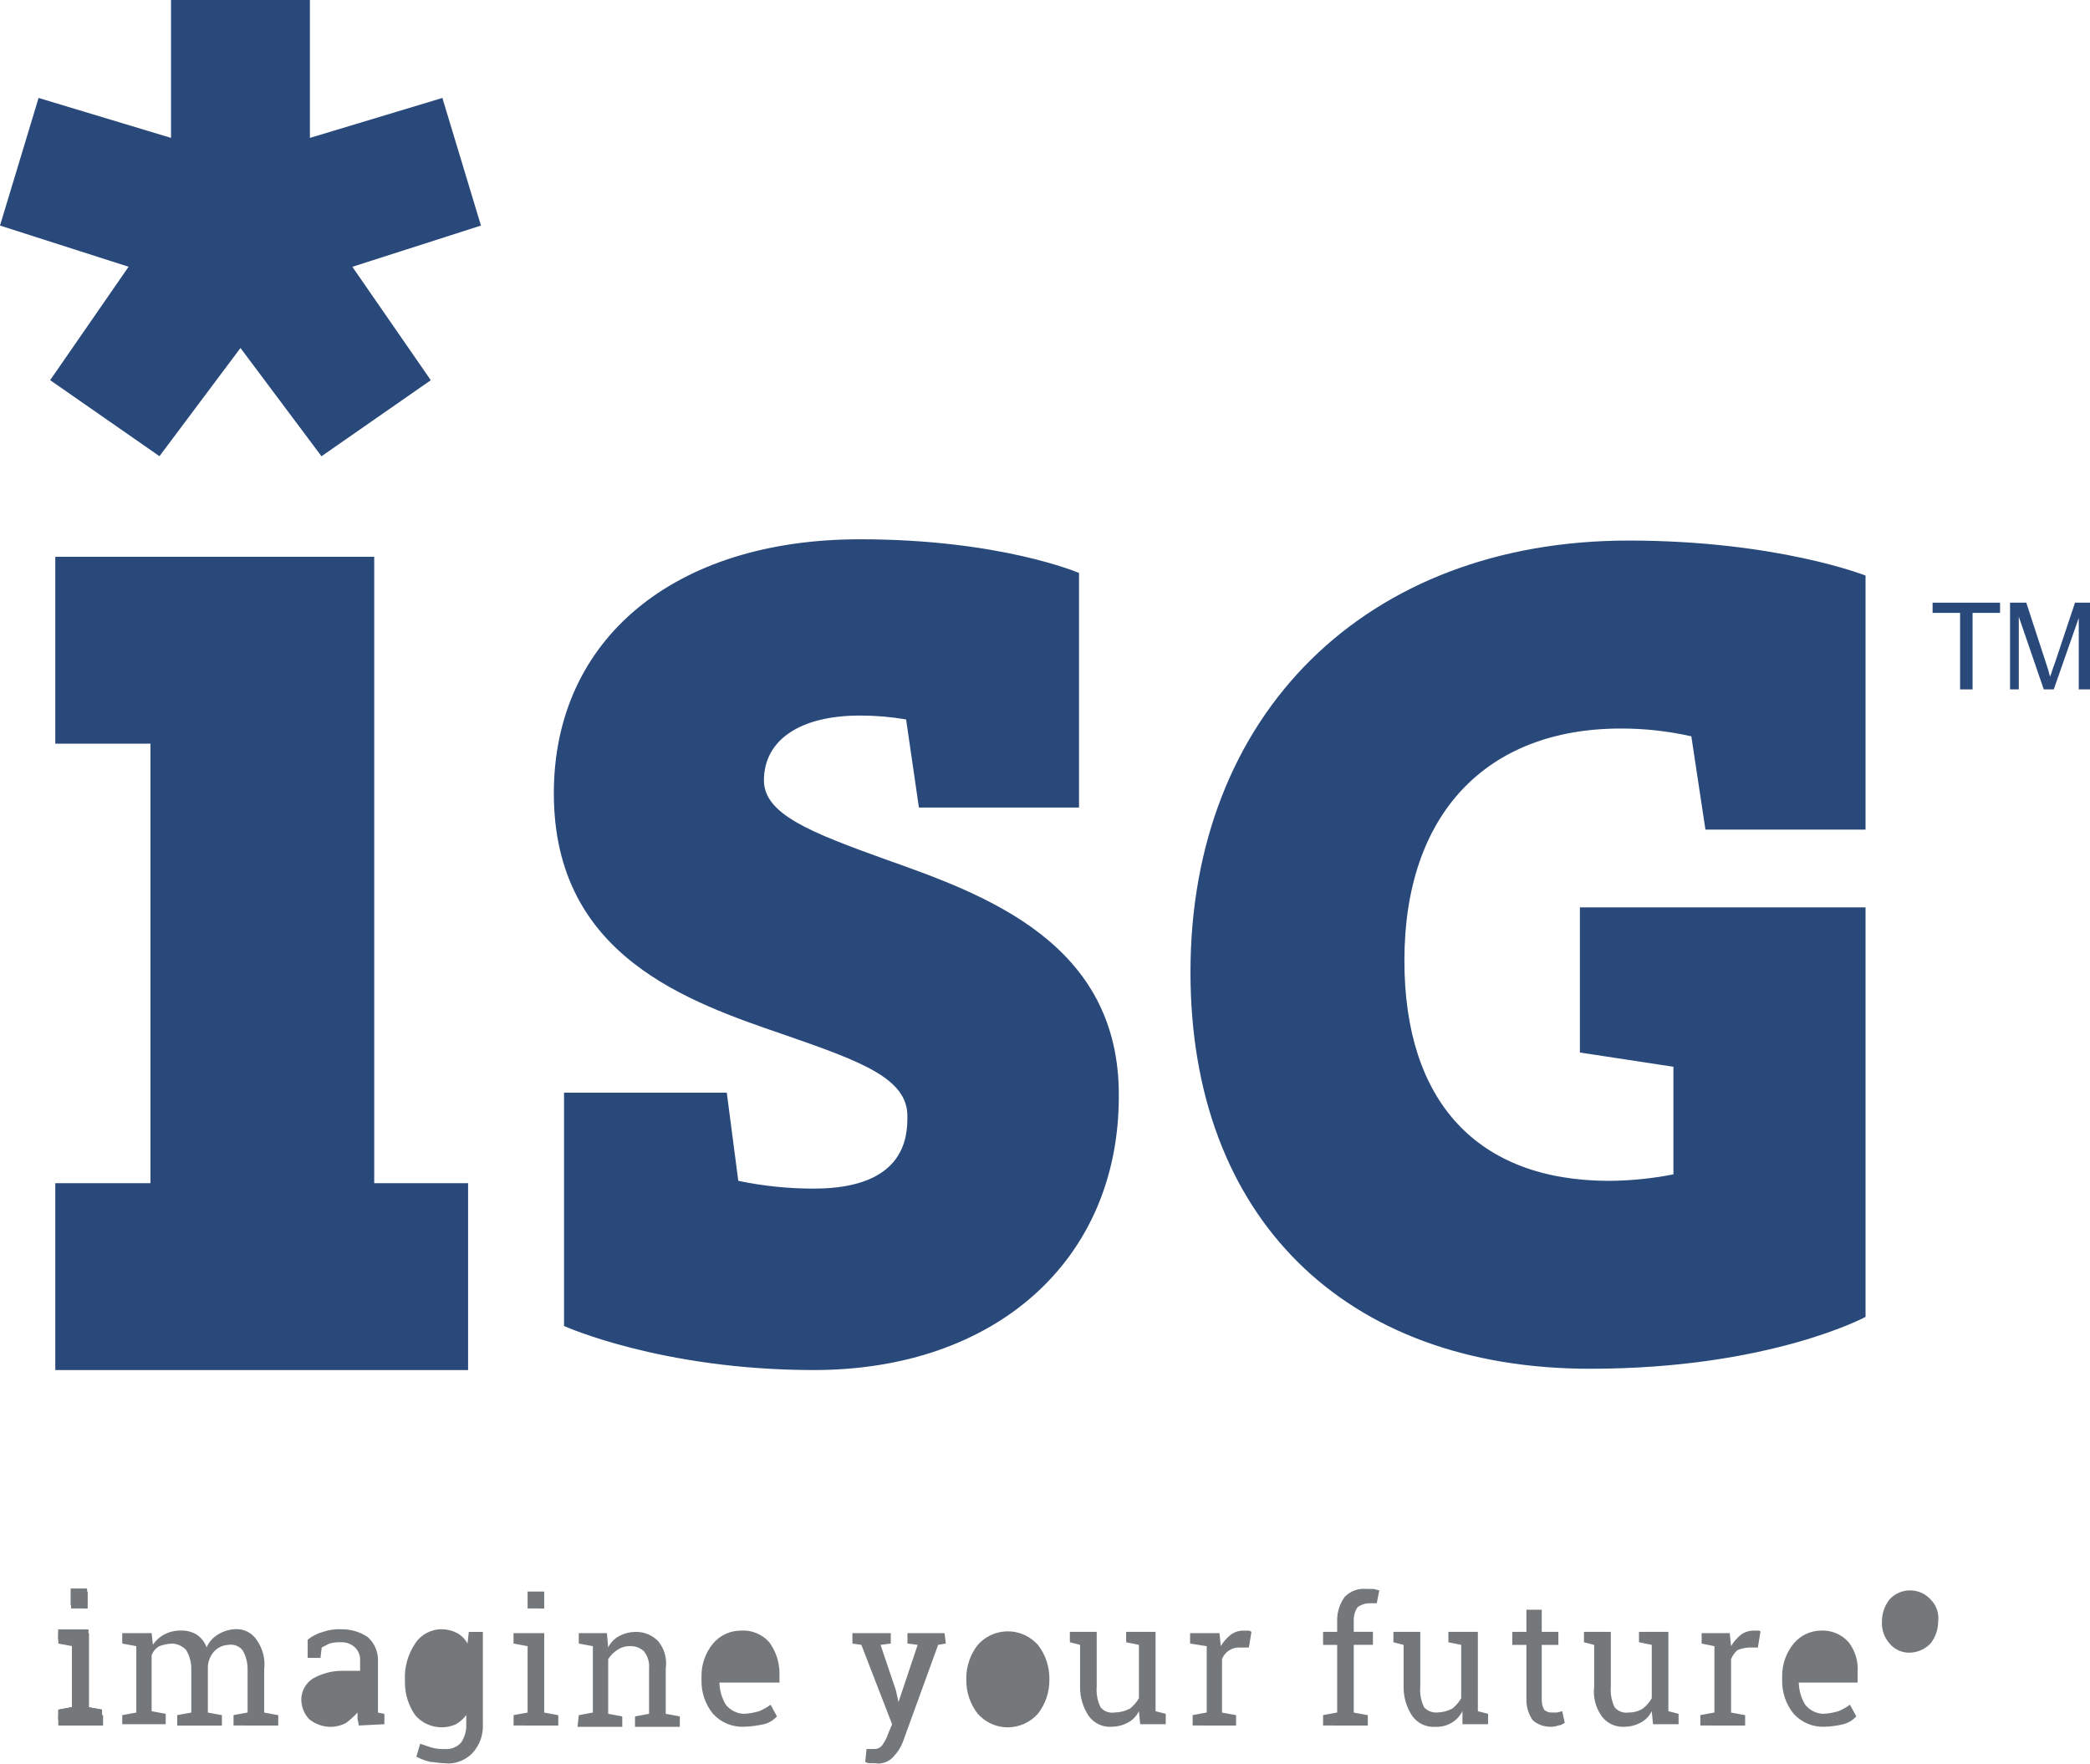
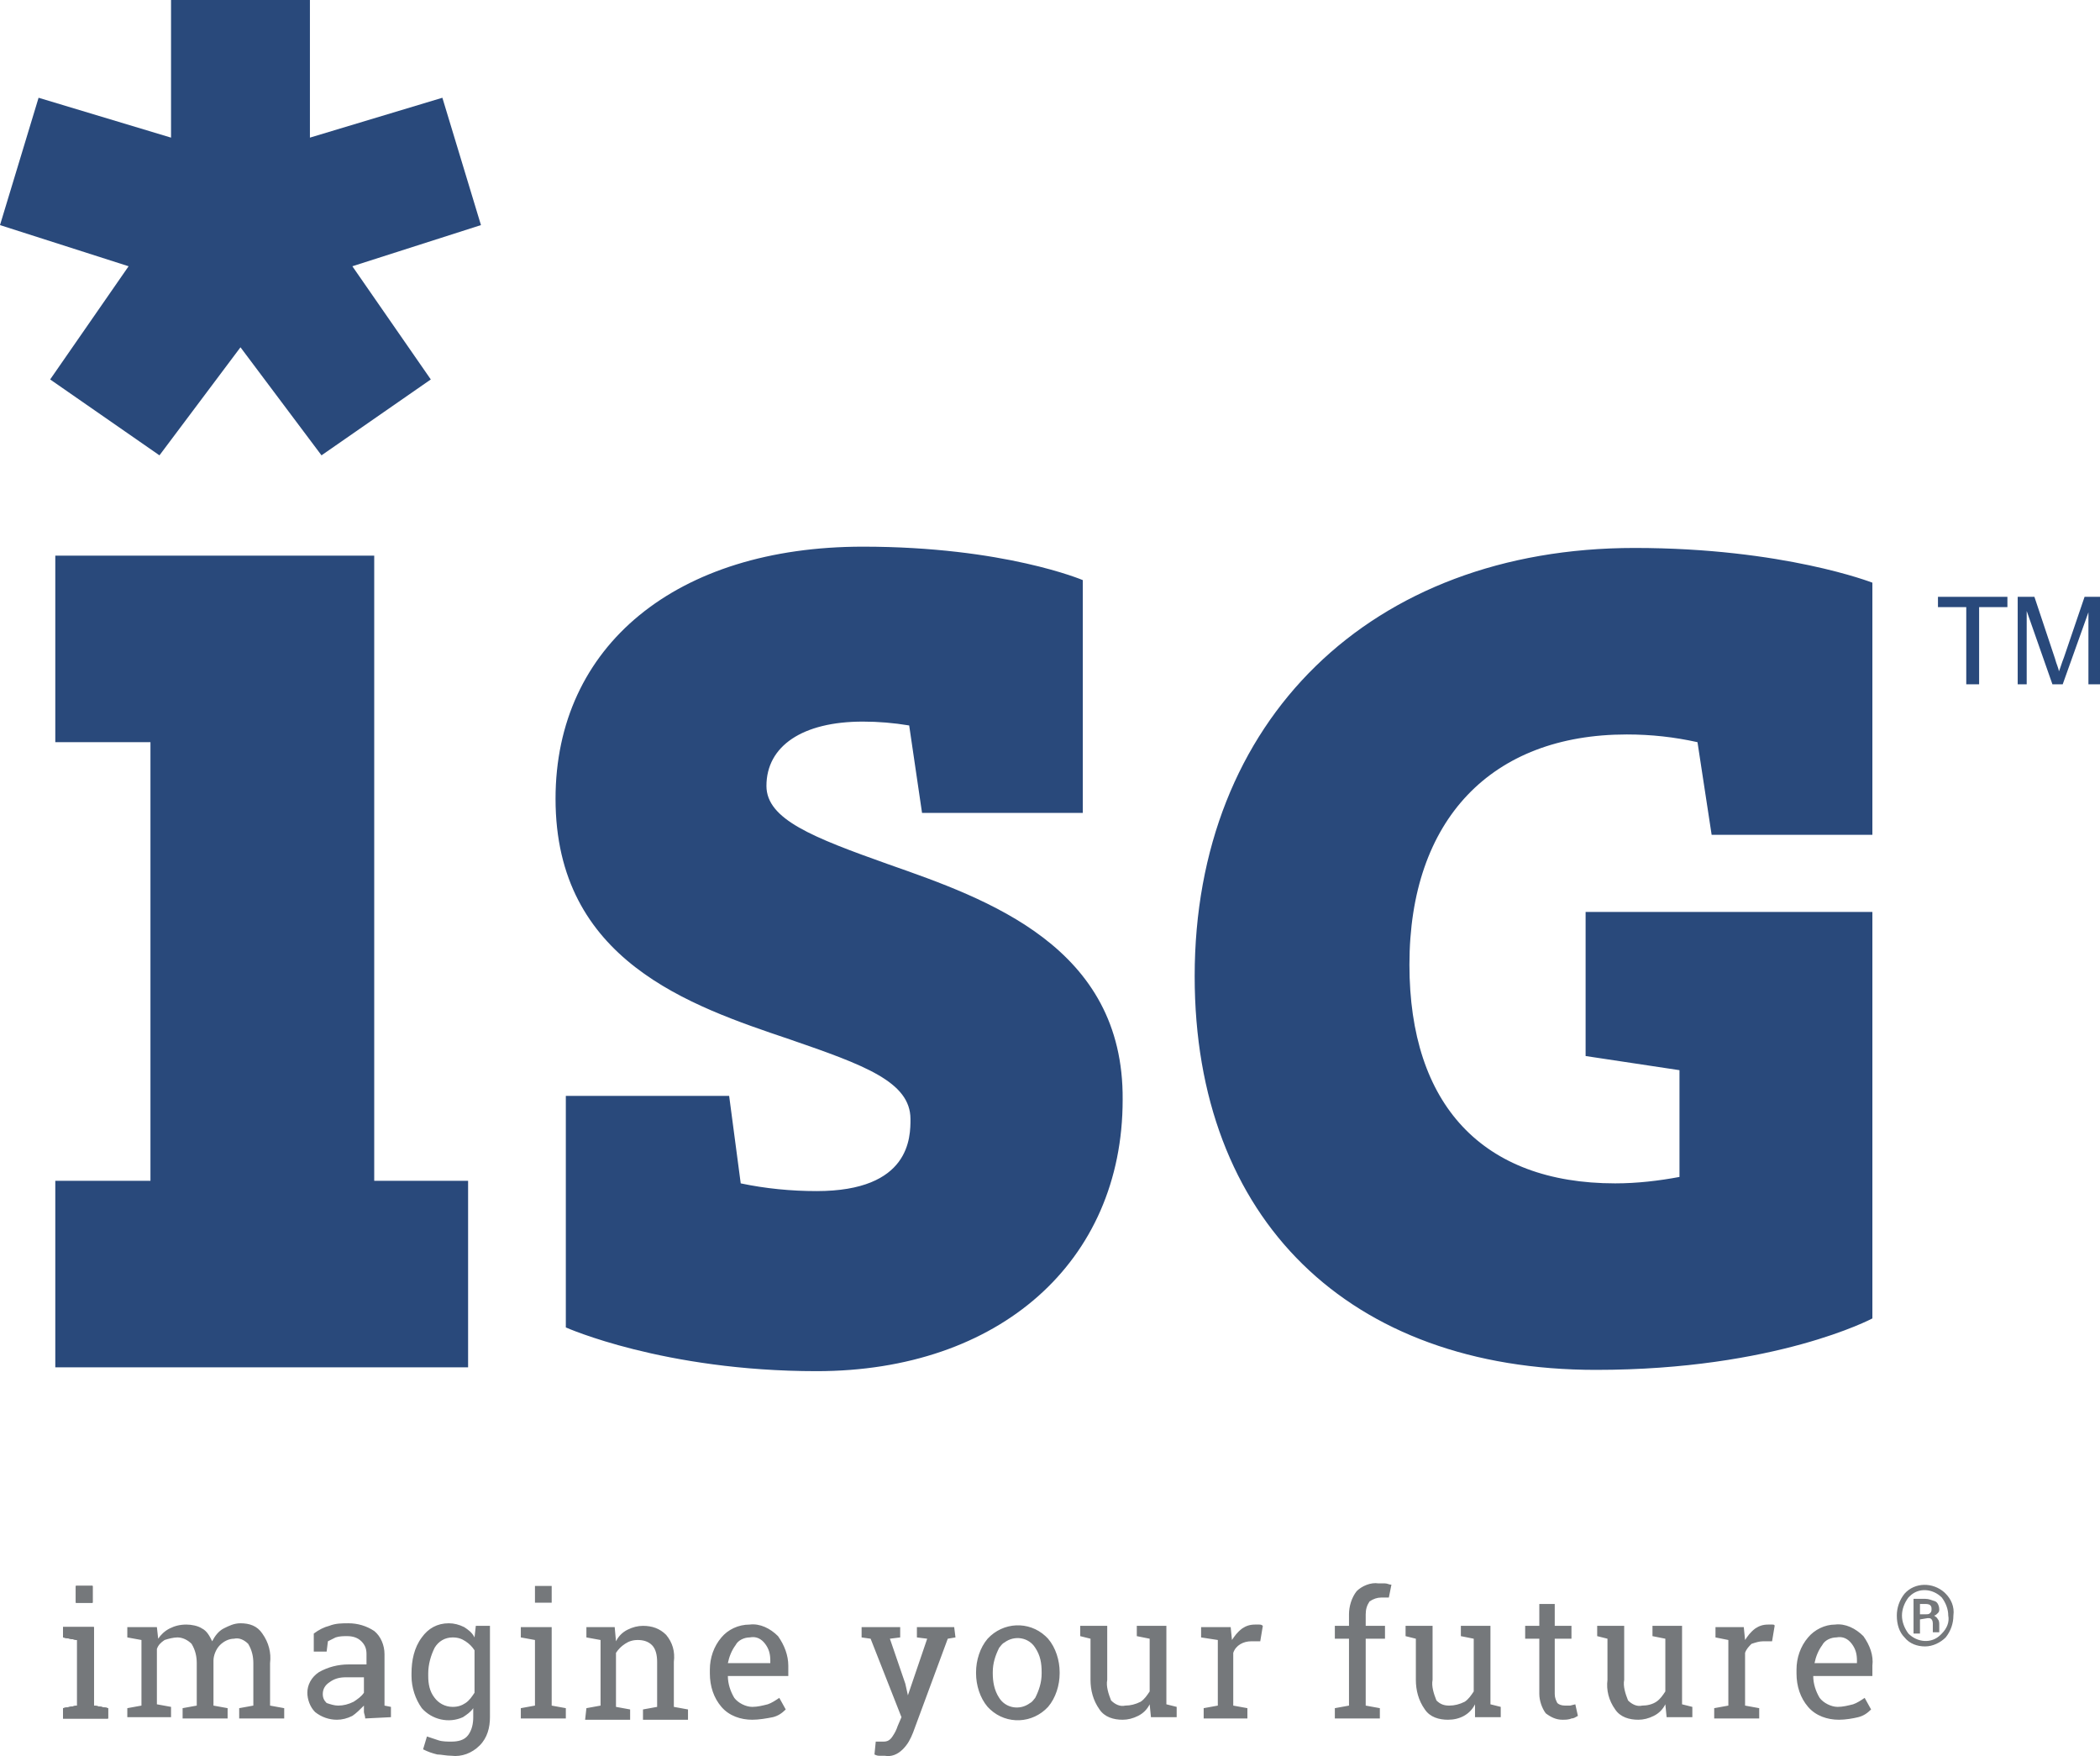
- <svg xmlns="http://www.w3.org/2000/svg" id="isg-slogan-vertical" width="143.4" height="121" viewBox="0 0 143.4 121">
-   <path id="Shape" d="M3.794,94V81.178h6.53V51.024H3.794V38.2H25.676V81.178h6.441V94ZM16.5,23.876,10.941,31.3l-7.5-5.217,5.382-7.781L0,15.476,2.647,6.72l9.088,2.741V0h9.529V9.462L30.353,6.72,33,15.476l-8.824,2.83,5.382,7.781-7.5,5.217Z" fill="#29497b" />
-   <path id="Shape-2" data-name="Shape" d="M.7,53.977V37.97H11.866l.79,6.047a25.053,25.053,0,0,0,5.186.534c6.416,0,6.416-3.735,6.416-4.98,0-2.579-3.164-3.735-8.262-5.513C9.229,31.746,0,28.634,0,17.429,0,6.847,8.262,0,21.006,0c9.668,0,15.029,2.312,15.029,2.312V18.407H25.049l-.879-6.046a18.946,18.946,0,0,0-3.163-.267c-4.131,0-6.592,1.69-6.592,4.447,0,2.311,3.163,3.557,8.349,5.424,6.767,2.4,16.084,5.691,16,16.273C38.759,49.442,30.322,57,17.842,57,7.383,57,.7,53.977.7,53.977ZM43.681,29.7c0-17.7,12.041-29.612,30.059-29.612C83.936.089,90,2.49,90,2.49V19.919H79.014l-.967-6.4a21.789,21.789,0,0,0-4.834-.534c-9.229,0-14.854,5.869-14.854,15.917,0,9.693,5.009,15.117,14.063,15.117a23.8,23.8,0,0,0,4.395-.445V36.192L70.4,35.213V25.254H90v28.1s-6.592,3.558-18.9,3.558C54.229,56.912,43.681,46.507,43.681,29.7Z" transform="translate(38 37)" fill="#29497b" />
-   <path id="Shape-3" data-name="Shape" d="M56.068,11.977h-.351a.654.654,0,0,1-.351-.089L55.454,11h.526a.661.661,0,0,0,.615-.356,2.708,2.708,0,0,0,.351-.715l.263-.625L55.1,3.856l-.614-.09V3.052h2.632v.714l-.7.09L57.472,6.98l.175.8,1.316-3.927-.7-.09V3.052h2.545l.087.714-.527.09L58,10.371a3.152,3.152,0,0,1-.7,1.16,1.426,1.426,0,0,1-1,.469A1.128,1.128,0,0,1,56.068,11.977Zm-29.57,0c-.351,0-.7-.089-.966-.089a4.194,4.194,0,0,1-.965-.357l.263-.892.79.267A2.939,2.939,0,0,0,26.5,11a1.334,1.334,0,0,0,1.14-.446A2.069,2.069,0,0,0,27.99,9.3V8.675a2.374,2.374,0,0,1-.7.625,2.4,2.4,0,0,1-2.808-.625,3.955,3.955,0,0,1-.7-2.232V6.265a4.156,4.156,0,0,1,.7-2.5,2.163,2.163,0,0,1,1.843-.981,2.308,2.308,0,0,1,1.053.267,1.815,1.815,0,0,1,.7.714l.087-.8h.966V9.3a2.713,2.713,0,0,1-.7,1.964,2.342,2.342,0,0,1-1.663.731A2.12,2.12,0,0,1,26.5,11.977ZM63.263,8.764l-.175-.178A3.709,3.709,0,0,1,62.3,6.265V6.176a3.7,3.7,0,0,1,.789-2.32,2.751,2.751,0,0,1,3.949-.179l.175.179A3.705,3.705,0,0,1,68,6.176v.089a3.71,3.71,0,0,1-.79,2.321,2.788,2.788,0,0,1-2.069.929A2.734,2.734,0,0,1,63.263,8.764Zm55.805-.178a3.536,3.536,0,0,1-.79-2.321V6a3.467,3.467,0,0,1,.79-2.232,2.452,2.452,0,0,1,1.842-.892,2.381,2.381,0,0,1,1.931.8,2.986,2.986,0,0,1,.614,2.053v.714h-4.036a3.046,3.046,0,0,0,.438,1.517,1.668,1.668,0,0,0,1.229.626,4.345,4.345,0,0,0,1.053-.179,3.509,3.509,0,0,0,.789-.446l.439.8a1.819,1.819,0,0,1-.877.535,5.885,5.885,0,0,1-1.316.178A2.7,2.7,0,0,1,119.068,8.586Zm-13.162.178a2.908,2.908,0,0,1-.526-2.053V3.856l-.7-.179V2.963h1.842V6.711a2.768,2.768,0,0,0,.264,1.428,1.032,1.032,0,0,0,.965.356,1.751,1.751,0,0,0,.966-.267,2.4,2.4,0,0,0,.614-.714V3.856l-.877-.179V2.963h2.018V8.407l.7.179V9.3h-1.754l-.088-.893a1.738,1.738,0,0,1-.789.8,2.308,2.308,0,0,1-1.053.267A1.79,1.79,0,0,1,105.907,8.764Zm-4.738.267a2.432,2.432,0,0,1-.438-1.338V3.856h-.966V2.963h.966V1.445h1.053V2.963h1.14v.893h-1.14V7.693a1.3,1.3,0,0,0,.176.625.733.733,0,0,0,.526.178h.351l.351-.089.175.8c-.175.089-.264.178-.439.178a1.47,1.47,0,0,1-.614.089A1.828,1.828,0,0,1,101.168,9.031Zm-8.248-.267a3.513,3.513,0,0,1-.615-2.053V3.856l-.7-.179V2.963h1.843V6.711A2.758,2.758,0,0,0,93.71,8.14a1.118,1.118,0,0,0,.878.356,2.308,2.308,0,0,0,1.053-.267,2.39,2.39,0,0,0,.615-.714V3.856l-.878-.179V2.963H97.4V8.407l.7.179V9.3H96.342V8.407A1.963,1.963,0,0,1,94.5,9.478,1.79,1.79,0,0,1,92.921,8.764Zm-22.2,0a3.518,3.518,0,0,1-.614-2.053V3.856l-.7-.179V2.963h1.842V6.711a2.768,2.768,0,0,0,.264,1.428,1.032,1.032,0,0,0,.965.356,2.308,2.308,0,0,0,1.053-.267,2.4,2.4,0,0,0,.614-.714V3.856l-.877-.179V2.963h2.018V8.407l.7.179V9.3H74.231l-.088-.893a1.738,1.738,0,0,1-.789.8,2.308,2.308,0,0,1-1.053.267A1.791,1.791,0,0,1,70.721,8.764Zm-25.8-.178a3.535,3.535,0,0,1-.789-2.321V6a3.466,3.466,0,0,1,.789-2.232,2.5,2.5,0,0,1,1.931-.892,2.381,2.381,0,0,1,1.931.8,3.619,3.619,0,0,1,.7,2.053v.714H45.364A3.046,3.046,0,0,0,45.8,7.961a1.668,1.668,0,0,0,1.228.626,4.345,4.345,0,0,0,1.053-.179,3.489,3.489,0,0,0,.789-.446l.439.8a1.82,1.82,0,0,1-.877.535,7.56,7.56,0,0,1-1.4.178A2.7,2.7,0,0,1,44.924,8.586Zm-5.352.892V8.764l.966-.178V5.462A1.669,1.669,0,0,0,40.187,4.3a1.31,1.31,0,0,0-.966-.356,1.468,1.468,0,0,0-.877.267,2.083,2.083,0,0,0-.614.625V8.586l.965.178v.714H35.624l.088-.8.965-.179V3.945l-.965-.179V3.052h1.93l.088.982a1.738,1.738,0,0,1,.789-.8,2.308,2.308,0,0,1,1.053-.267,2.093,2.093,0,0,1,1.579.625,2.376,2.376,0,0,1,.527,1.875V8.586l.966.178v.714ZM17.2,8.942A1.984,1.984,0,0,1,16.672,7.6a1.722,1.722,0,0,1,.789-1.428,4.019,4.019,0,0,1,2.018-.536h1.229V4.927a1.154,1.154,0,0,0-.351-.893,1.3,1.3,0,0,0-.965-.357,2.4,2.4,0,0,0-.79.089l-.526.268-.088.714H17.11V3.5a2.936,2.936,0,0,1,1.053-.536,3.361,3.361,0,0,1,1.316-.178,3.123,3.123,0,0,1,1.755.536,2.1,2.1,0,0,1,.7,1.606V8.5l.439.09V9.3l-1.755.089a3.917,3.917,0,0,0-.088-.446V8.5a5.723,5.723,0,0,1-.789.715,2.308,2.308,0,0,1-1.053.267A2.354,2.354,0,0,1,17.2,8.942Zm95.465.446V8.675l.965-.179V3.945l-.877-.179V3.052h1.93l.088.893a2.878,2.878,0,0,1,.7-.8,1.463,1.463,0,0,1,.877-.267h.264c.087,0,.175,0,.175.089l-.175,1.071H116a2.532,2.532,0,0,0-.789.178,1.6,1.6,0,0,0-.438.625V8.5l.965.179v.714Zm-25.885,0V8.675l.966-.179V3.856h-.966V2.963h.966v-.8A2.7,2.7,0,0,1,88.27.553,1.838,1.838,0,0,1,89.762.017H90.2c.176,0,.263.089.438.089L90.464,1h-.526a1.394,1.394,0,0,0-.789.268,1.525,1.525,0,0,0-.264.892v.8H90.2v.893H88.884V8.5l.966.179v.714Zm-8.95,0V8.675l.966-.179V3.945l-1.141-.179V3.052h2.018l.088.893a2.878,2.878,0,0,1,.7-.8,1.466,1.466,0,0,1,.878-.267H81.6a.32.32,0,0,1,.264.089l-.175,1.071h-.615a1.241,1.241,0,0,0-1.229.8V8.5l.966.179v.714Zm-46.592,0V8.675L32.2,8.5V3.945l-.966-.179V3.052h2.106V8.5l.966.179v.714Zm-19.215,0V8.675l.965-.179V5.551a2.558,2.558,0,0,0-.351-1.339,1.033,1.033,0,0,0-.965-.356A1.4,1.4,0,0,0,10.7,4.3a1.665,1.665,0,0,0-.438,1.071V8.5l.965.179v.714H8.16V8.675L9.125,8.5V5.551a2.549,2.549,0,0,0-.351-1.339,1.4,1.4,0,0,0-.965-.446,3.072,3.072,0,0,0-.878.179,1.188,1.188,0,0,0-.527.625V8.407l.965.179V9.3H4.388V8.675L5.352,8.5V3.945l-.965-.179V3.052H6.405l.087.8a2.088,2.088,0,0,1,.79-.715,2.4,2.4,0,0,1,1.14-.267,2.058,2.058,0,0,1,1.053.267,1.779,1.779,0,0,1,.7.893,1.946,1.946,0,0,1,.79-.893,2.462,2.462,0,0,1,1.14-.356A1.639,1.639,0,0,1,13.6,3.5a2.907,2.907,0,0,1,.526,2.053V8.5l.966.179v.714ZM0,9.389V8.675L.965,8.5V3.945L0,3.766V3.052H2.106V8.5l.965.179v.714ZM125.649,3.766a2.119,2.119,0,0,1-.526-1.517,2.446,2.446,0,0,1,.526-1.516,1.909,1.909,0,0,1,2.72-.09l.087.09a1.8,1.8,0,0,1,.527,1.516,2.447,2.447,0,0,1-.527,1.517,2.05,2.05,0,0,1-1.4.625A1.733,1.733,0,0,1,125.649,3.766ZM32.2,1.356V.2h1.14v1.16Zm-31.324,0V.2h1.14v1.16Z" transform="translate(4 109)" fill="#75787b" />
-   <path id="Shape-4" data-name="Shape" d="M0,9V8.3l.943-.175V3.67L0,3.495V2.8H2.057v5.33L3,8.3V9ZM.857,1.136V0H1.971V1.136Z" transform="translate(4 109)" fill="#75787b" />
-   <path id="Shape-5" data-name="Shape" d="M0,9V8.3l.943-.175V3.67L0,3.495V2.8H2.057v5.33L3,8.3V9ZM.857,1.136V0H1.971V1.136Z" transform="translate(4 109)" fill="#75787b" />
-   <g id="Group" transform="translate(132 41)">
-     <path id="Path" d="M1.886,5.95V.7H0V0H4.629V.7H2.743V5.95Z" transform="translate(0.6 0.35)" fill="#29497b" />
-     <path id="Path-2" data-name="Path" d="M0,5.95V0H1.114L2.486,4.2a8.225,8.225,0,0,1,.257.875c.086-.175.171-.525.343-.962L4.457,0H5.486V5.95H4.714V1.05L3,5.95H2.314L.6.962V5.95Z" transform="translate(5.914 0.35)" fill="#29497b" />
+ <svg xmlns="http://www.w3.org/2000/svg" version="1.1" id="Layer_2_1_" x="0px" y="0px" viewBox="0 0 163.3 136.5" style="enable-background:new 0 0 163.3 136.5;" xml:space="preserve">
+   <style type="text/css">
+ 	.st0{fill:#29497B;}
+ 	.st1{fill:#75787B;}
+ </style>
+   <path class="st0" d="M29.1,43.2H4.3v14.5h7.4v34.1H4.3v14.5h32.1V91.8h-7.3V43.2z M3.9,29.5l8.5,5.9l6.3-8.4l6.3,8.4l8.5-5.9  l-6.1-8.8l10-3.2l-3-9.9l-10.3,3.1V0H13.3v10.7L3,7.6l-3,9.9l10,3.2C10,20.7,3.9,29.5,3.9,29.5z" />
+   <path class="st0" d="M69.1,67.2c-5.9-2.1-9.5-3.5-9.5-6.1c0-3.1,2.8-5,7.5-5c1.2,0,2.4,0.1,3.6,0.3l1,6.8h12.5V45.1  c0,0-6.1-2.6-17.1-2.6c-14.5,0-23.9,7.7-23.9,19.6c0,12.6,10.5,16.1,18.2,18.7c5.8,2,9.4,3.3,9.4,6.2c0,1.4,0,5.6-7.3,5.6  c-2,0-4-0.2-5.9-0.6l-0.9-6.8H44v18c0,0,7.6,3.4,19.5,3.4c14.2,0,23.8-8.5,23.8-21.1C87.4,73.6,76.8,69.9,69.1,67.2 M126.5,57.1  c1.9,0,3.7,0.2,5.5,0.6l1.1,7.2h12.5V45.3c0,0-6.9-2.7-18.5-2.7c-20.5,0-34.2,13.4-34.2,33.3c0,18.9,12,30.6,31.2,30.6  c14,0,21.5-4,21.5-4V70.9h-22.3v11.2l7.3,1.1v8.3c-1.6,0.3-3.3,0.5-5,0.5c-10.3,0-16-6.1-16-17C109.6,63.7,116,57.1,126.5,57.1" />
+   <path class="st1" d="M4.9,132.8l1.1-0.2v-5.1l-1.1-0.2v-0.8h2.4v6.1l1.1,0.2v0.8H4.9V132.8z M7.2,124.6H5.9v-1.3h1.3V124.6z   M9.9,132.8l1.1-0.2v-5.1l-1.1-0.2v-0.8h2.3l0.1,0.9c0.2-0.3,0.5-0.6,0.9-0.8c0.4-0.2,0.8-0.3,1.3-0.3c0.4,0,0.9,0.1,1.2,0.3  c0.4,0.2,0.6,0.6,0.8,1c0.2-0.4,0.5-0.8,0.9-1c0.4-0.2,0.8-0.4,1.3-0.4c0.7,0,1.3,0.2,1.7,0.8c0.5,0.7,0.7,1.5,0.6,2.3v3.3l1.1,0.2  v0.8h-3.5v-0.8l1.1-0.2v-3.3c0-0.5-0.1-1-0.4-1.5c-0.3-0.3-0.7-0.5-1.1-0.4c-0.4,0-0.8,0.2-1.1,0.5c-0.3,0.3-0.5,0.8-0.5,1.2v3.5  l1.1,0.2v0.8h-3.5v-0.8l1.1-0.2v-3.3c0-0.5-0.1-1-0.4-1.5c-0.3-0.3-0.7-0.5-1.1-0.5c-0.3,0-0.7,0.1-1,0.2c-0.3,0.2-0.5,0.4-0.6,0.7  v4.3l1.1,0.2v0.8H9.9L9.9,132.8z M28.4,133.6c0-0.2-0.1-0.4-0.1-0.5s0-0.3,0-0.5c-0.3,0.3-0.6,0.6-0.9,0.8c-0.4,0.2-0.8,0.3-1.2,0.3  c-0.6,0-1.2-0.2-1.7-0.6c-0.4-0.4-0.6-1-0.6-1.5c0-0.6,0.3-1.2,0.9-1.6c0.7-0.4,1.5-0.6,2.3-0.6h1.4v-0.8c0-0.4-0.1-0.7-0.4-1  c-0.3-0.3-0.7-0.4-1.1-0.4c-0.3,0-0.6,0-0.9,0.1c-0.2,0.1-0.4,0.2-0.6,0.3l-0.1,0.8h-1v-1.4c0.4-0.3,0.8-0.5,1.2-0.6  c0.5-0.2,1-0.2,1.5-0.2c0.7,0,1.4,0.2,2,0.6c0.5,0.4,0.8,1.1,0.8,1.8v4l0.5,0.1v0.8L28.4,133.6z M26.3,132.6c0.4,0,0.8-0.1,1.2-0.3  c0.3-0.2,0.6-0.4,0.8-0.7v-1.2h-1.4c-0.5,0-0.9,0.1-1.3,0.4c-0.3,0.2-0.5,0.5-0.5,0.9c0,0.3,0.1,0.5,0.3,0.7  C25.7,132.5,26,132.6,26.3,132.6 M32,130.1c0-1,0.2-2,0.8-2.8c0.5-0.7,1.2-1.1,2.1-1.1c0.4,0,0.8,0.1,1.2,0.3  c0.3,0.2,0.6,0.4,0.8,0.8l0.1-0.9h1.1v7.1c0,0.8-0.2,1.6-0.8,2.2c-0.6,0.6-1.4,0.9-2.2,0.8c-0.4,0-0.8-0.1-1.1-0.1  c-0.4-0.1-0.7-0.2-1.1-0.4l0.3-1c0.3,0.1,0.6,0.2,0.9,0.3c0.3,0.1,0.7,0.1,1,0.1c0.5,0,1-0.1,1.3-0.5c0.3-0.4,0.4-0.9,0.4-1.4v-0.7  c-0.2,0.3-0.5,0.5-0.8,0.7c-1.1,0.5-2.4,0.2-3.2-0.7c-0.5-0.7-0.8-1.6-0.8-2.5L32,130.1z M33.3,130.3c0,0.6,0.1,1.2,0.5,1.7  c0.3,0.4,0.8,0.7,1.4,0.7c0.4,0,0.7-0.1,1-0.3c0.3-0.2,0.5-0.5,0.7-0.8v-3.3c-0.2-0.3-0.4-0.5-0.7-0.7c-0.3-0.2-0.6-0.3-1-0.3  c-0.6,0-1.1,0.3-1.4,0.8c-0.3,0.6-0.5,1.3-0.5,2L33.3,130.3z M40.5,132.8l1.1-0.2v-5.1l-1.1-0.2v-0.8h2.4v6.1l1.1,0.2v0.8h-3.5  L40.5,132.8z M42.9,124.6h-1.3v-1.3h1.3V124.6z M45.6,132.8l1.1-0.2v-5.1l-1.1-0.2v-0.8h2.2l0.1,1.1c0.2-0.4,0.5-0.7,0.9-0.9  c0.4-0.2,0.8-0.3,1.2-0.3c0.7,0,1.3,0.2,1.8,0.7c0.5,0.6,0.7,1.3,0.6,2.1v3.5l1.1,0.2v0.8h-3.5v-0.8l1.1-0.2v-3.5  c0-0.5-0.1-1-0.4-1.3c-0.3-0.3-0.7-0.4-1.1-0.4c-0.4,0-0.7,0.1-1,0.3c-0.3,0.2-0.5,0.4-0.7,0.7v4.2l1.1,0.2v0.8h-3.5L45.6,132.8z   M58.5,133.7c-0.9,0-1.8-0.3-2.4-1c-0.6-0.7-0.9-1.6-0.9-2.6v-0.3c0-0.9,0.3-1.8,0.9-2.5c0.5-0.6,1.3-1,2.2-1  c0.8-0.1,1.6,0.3,2.2,0.9c0.5,0.7,0.8,1.5,0.8,2.3v0.8h-4.7c0,0.6,0.2,1.2,0.5,1.7c0.3,0.4,0.9,0.7,1.4,0.7c0.4,0,0.8-0.1,1.2-0.2  c0.3-0.1,0.6-0.3,0.9-0.5l0.5,0.9c-0.3,0.3-0.6,0.5-1,0.6C59.6,133.6,59,133.7,58.5,133.7 M58.3,127.3c-0.4,0-0.9,0.2-1.1,0.6  c-0.3,0.4-0.5,0.9-0.6,1.4h3.3v-0.2c0-0.5-0.1-0.9-0.4-1.3C59.2,127.4,58.8,127.2,58.3,127.3 M74.3,127.3l-0.6,0.1l-2.7,7.3  c-0.2,0.5-0.4,0.9-0.8,1.3c-0.4,0.4-0.9,0.6-1.4,0.5c-0.1,0-0.3,0-0.4,0c-0.1,0-0.2,0-0.4-0.1l0.1-1h0.6c0.3,0,0.5-0.1,0.7-0.4  c0.2-0.3,0.3-0.5,0.4-0.8l0.3-0.7l-2.4-6.1l-0.7-0.1v-0.8H70v0.8l-0.8,0.1l1.2,3.5l0.2,0.9l1.5-4.4l-0.8-0.1v-0.8h2.9L74.3,127.3z   M75.9,130c0-0.9,0.3-1.9,0.9-2.6c1.2-1.3,3.2-1.4,4.5-0.2c0.1,0.1,0.1,0.1,0.2,0.2c0.6,0.7,0.9,1.7,0.9,2.6v0.1  c0,0.9-0.3,1.9-0.9,2.6c-1.2,1.3-3.2,1.4-4.5,0.2c-0.1-0.1-0.1-0.1-0.2-0.2c-0.6-0.7-0.9-1.7-0.9-2.6V130z M77.2,130.1  c0,0.6,0.1,1.3,0.5,1.9c0.5,0.8,1.6,1,2.4,0.4c0.2-0.1,0.3-0.3,0.4-0.4c0.3-0.6,0.5-1.2,0.5-1.9V130c0-0.7-0.1-1.3-0.5-1.9  c-0.5-0.8-1.6-1-2.4-0.4c-0.2,0.1-0.3,0.3-0.4,0.4c-0.3,0.6-0.5,1.2-0.5,1.9L77.2,130.1z M89.4,132.5c-0.2,0.4-0.5,0.7-0.9,0.9  c-0.4,0.2-0.8,0.3-1.2,0.3c-0.7,0-1.4-0.2-1.8-0.8c-0.5-0.7-0.7-1.5-0.7-2.3v-3.2l-0.8-0.2v-0.8h2.1v4.2c-0.1,0.5,0.1,1.1,0.3,1.6  c0.3,0.3,0.7,0.5,1.1,0.4c0.4,0,0.8-0.1,1.2-0.3c0.3-0.2,0.5-0.5,0.7-0.8v-4.1l-1-0.2v-0.8h2.3v6.1l0.8,0.2v0.8h-2L89.4,132.5z   M93.4,127.3v-0.8h2.3l0.1,1c0.2-0.3,0.4-0.6,0.8-0.9c0.3-0.2,0.6-0.3,1-0.3h0.3c0.1,0,0.2,0,0.3,0.1l-0.2,1.2h-0.7  c-0.6,0-1.2,0.3-1.4,0.9v4.1l1.1,0.2v0.8h-3.4v-0.8l1.1-0.2v-5.1L93.4,127.3z M103.8,127.4v-1h1.1v-0.9c0-0.6,0.2-1.3,0.6-1.8  c0.4-0.4,1.1-0.7,1.7-0.6h0.5c0.2,0,0.3,0.1,0.5,0.1l-0.2,1h-0.6c-0.3,0-0.6,0.1-0.9,0.3c-0.2,0.3-0.3,0.6-0.3,1v0.9h1.5v1h-1.5v5.2  l1.1,0.2v0.8h-3.5v-0.8l1.1-0.2v-5.2L103.8,127.4z M114.7,132.5c-0.4,0.8-1.2,1.2-2.1,1.2c-0.7,0-1.4-0.2-1.8-0.8  c-0.5-0.7-0.7-1.5-0.7-2.3v-3.2l-0.8-0.2v-0.8h2.1v4.2c-0.1,0.5,0.1,1.1,0.3,1.6c0.3,0.3,0.6,0.4,1,0.4c0.4,0,0.8-0.1,1.2-0.3  c0.3-0.2,0.5-0.5,0.7-0.8v-4.1l-1-0.2v-0.8h2.3v6.1l0.8,0.2v0.8h-2L114.7,132.5z M120.9,124.7v1.7h1.3v1h-1.3v4.3  c0,0.3,0.1,0.5,0.2,0.7c0.1,0.1,0.3,0.2,0.6,0.2c0.1,0,0.3,0,0.4,0l0.4-0.1l0.2,0.9c-0.2,0.1-0.3,0.2-0.5,0.2  c-0.2,0.1-0.5,0.1-0.7,0.1c-0.5,0-0.9-0.2-1.3-0.5c-0.3-0.4-0.5-1-0.5-1.5v-4.3h-1.1v-1h1.1v-1.7L120.9,124.7z M129.5,132.5  c-0.2,0.4-0.5,0.7-0.9,0.9c-0.4,0.2-0.8,0.3-1.2,0.3c-0.7,0-1.4-0.2-1.8-0.8c-0.5-0.7-0.7-1.5-0.6-2.3v-3.2l-0.8-0.2v-0.8h2.1v4.2  c-0.1,0.5,0.1,1.1,0.3,1.6c0.3,0.3,0.7,0.5,1.1,0.4c0.4,0,0.8-0.1,1.1-0.3c0.3-0.2,0.5-0.5,0.7-0.8v-4.1l-1-0.2v-0.8h2.3v6.1  l0.8,0.2v0.8h-2L129.5,132.5z M133.4,127.3v-0.8h2.2l0.1,1c0.2-0.3,0.4-0.6,0.8-0.9c0.3-0.2,0.6-0.3,1-0.3h0.3c0.1,0,0.2,0,0.2,0.1  l-0.2,1.2h-0.7c-0.3,0-0.6,0.1-0.9,0.2c-0.2,0.2-0.4,0.4-0.5,0.7v4.1l1.1,0.2v0.8h-3.5v-0.8l1.1-0.2v-5.1L133.4,127.3z M143,133.7  c-0.9,0-1.8-0.3-2.4-1c-0.6-0.7-0.9-1.6-0.9-2.6v-0.3c0-0.9,0.3-1.8,0.9-2.5c0.5-0.6,1.3-1,2.1-1c0.8-0.1,1.6,0.3,2.2,0.9  c0.5,0.7,0.8,1.5,0.7,2.3v0.8h-4.6c0,0.6,0.2,1.2,0.5,1.7c0.3,0.4,0.9,0.7,1.4,0.7c0.4,0,0.8-0.1,1.2-0.2c0.3-0.1,0.6-0.3,0.9-0.5  l0.5,0.9c-0.3,0.3-0.6,0.5-1,0.6C144.1,133.6,143.5,133.7,143,133.7 M142.8,127.3c-0.4,0-0.9,0.2-1.1,0.6c-0.3,0.4-0.5,0.9-0.6,1.4  h3.3v-0.2c0-0.5-0.1-0.9-0.4-1.3C143.7,127.4,143.3,127.2,142.8,127.3 M147.5,125.6c0-0.6,0.2-1.2,0.6-1.7c0.8-0.9,2.2-0.9,3.1-0.1  c0,0,0.1,0.1,0.1,0.1c0.4,0.4,0.7,1,0.6,1.7c0,0.6-0.2,1.2-0.6,1.7c-0.4,0.4-1,0.7-1.6,0.7c-0.6,0-1.2-0.2-1.6-0.7  C147.7,126.9,147.5,126.3,147.5,125.6 M147.9,125.6c0,0.5,0.2,1,0.5,1.4c0.7,0.7,1.8,0.8,2.5,0.1c0,0,0.1-0.1,0.1-0.1  c0.4-0.4,0.6-0.9,0.5-1.4c0-0.5-0.2-1-0.5-1.4c-0.7-0.7-1.8-0.8-2.5-0.1c0,0-0.1,0.1-0.1,0.1C148.1,124.6,147.9,125.1,147.9,125.6   M149.3,125.9v1.1h-0.5v-2.7h0.9c0.3,0,0.5,0.1,0.8,0.2c0.2,0.1,0.3,0.4,0.3,0.6c0,0.1,0,0.2-0.1,0.3c-0.1,0.1-0.2,0.2-0.3,0.2  c0.1,0.1,0.2,0.1,0.3,0.3c0.1,0.1,0.1,0.3,0.1,0.4v0.2c0,0.1,0,0.2,0,0.2c0,0.1,0,0.1,0,0.2h-0.5c0-0.1,0-0.1,0-0.2  c0-0.1,0-0.2,0-0.3v-0.2c0-0.2-0.1-0.4-0.3-0.4c0,0-0.1,0-0.1,0L149.3,125.9z M149.3,125.5h0.5c0.1,0,0.2,0,0.3-0.1  c0.1-0.1,0.1-0.2,0.1-0.3c0-0.1,0-0.2-0.1-0.3c-0.1-0.1-0.3-0.1-0.4-0.1h-0.4V125.5z" />
+   <path class="st1" d="M4.9,132.8l1.1-0.2v-5.1l-1.1-0.2v-0.8h2.4v6.1l1.1,0.2v0.8H4.9V132.8z M7.2,124.6H5.9v-1.3h1.3V124.6z" />
+   <path class="st1" d="M4.9,132.8l1.1-0.2v-5.1l-1.1-0.2v-0.8h2.4v6.1l1.1,0.2v0.8H4.9V132.8z M7.2,124.6H5.9v-1.3h1.3V124.6z" />
+   <g>
+     <path class="st0" d="M152.9,53.2v-6h-2.2v-0.8h5.4v0.8h-2.2v6H152.9z" />
+     <path class="st0" d="M156.9,53.2v-6.8h1.3l1.6,4.8c0.1,0.4,0.3,0.8,0.3,1c0.1-0.2,0.2-0.6,0.4-1.1l1.6-4.7h1.2v6.8h-0.9v-5.6   l-2,5.6h-0.8l-2-5.7v5.7H156.9z" />
  </g>
</svg>
